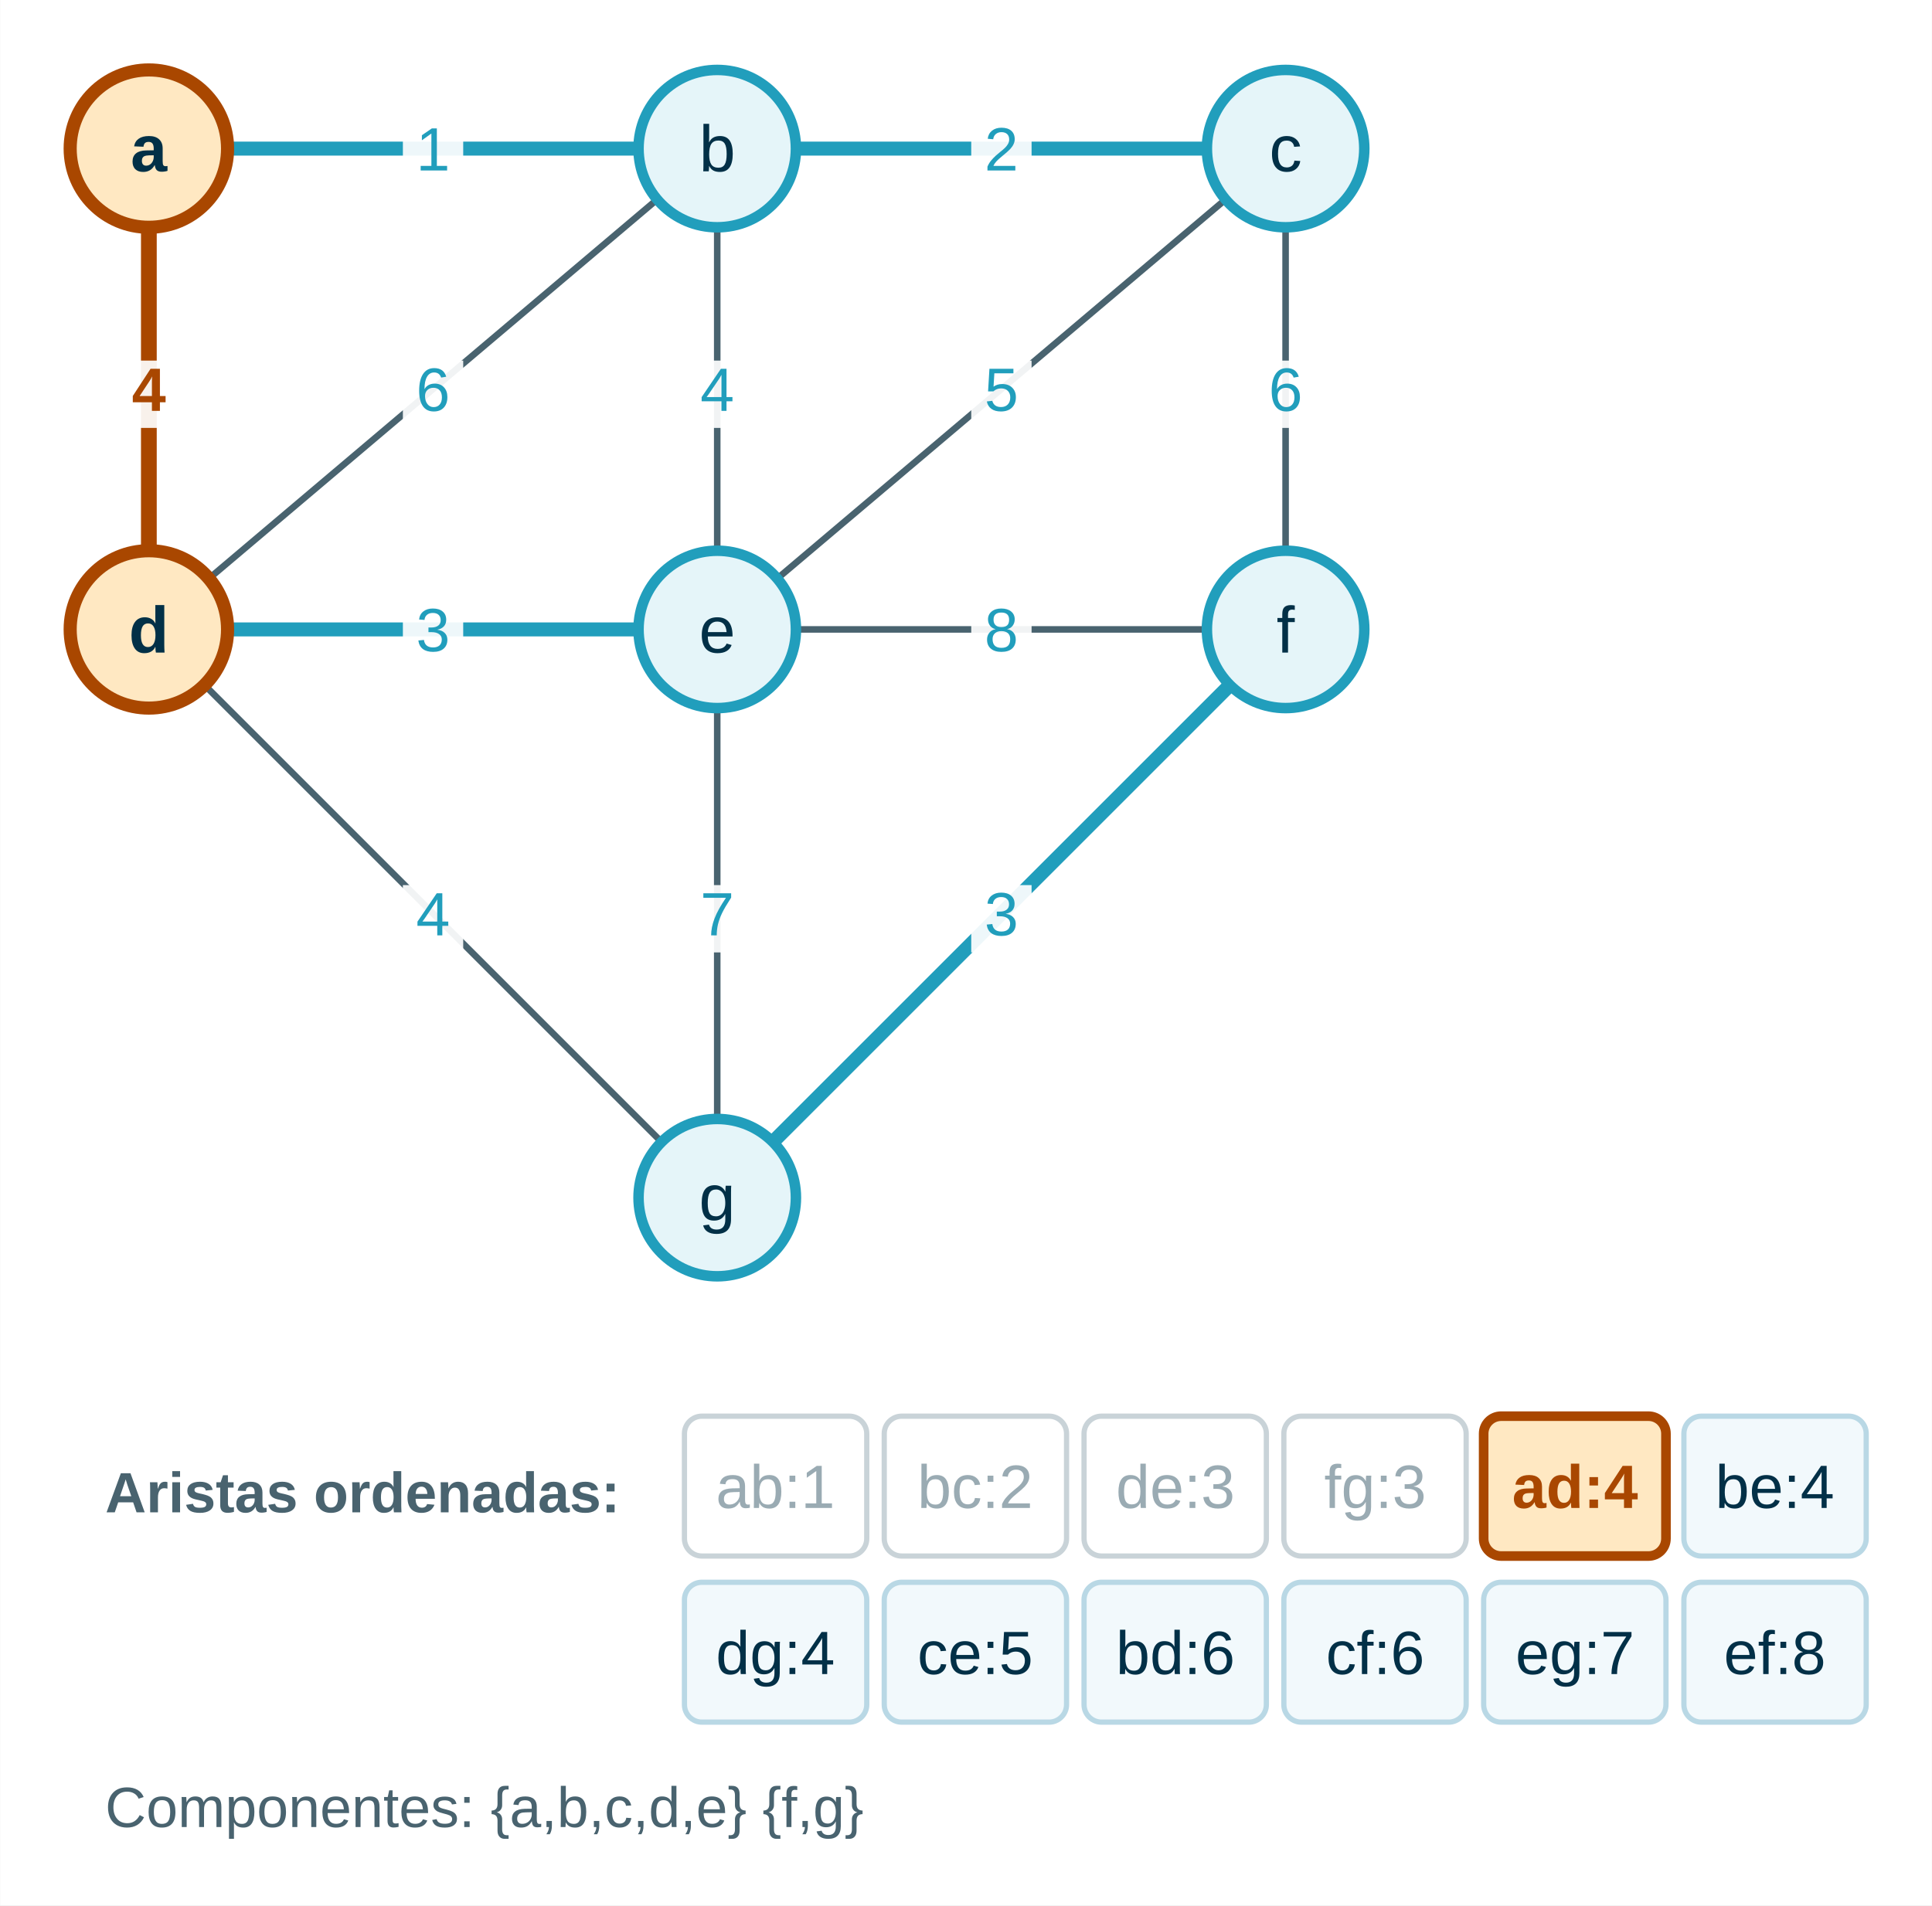
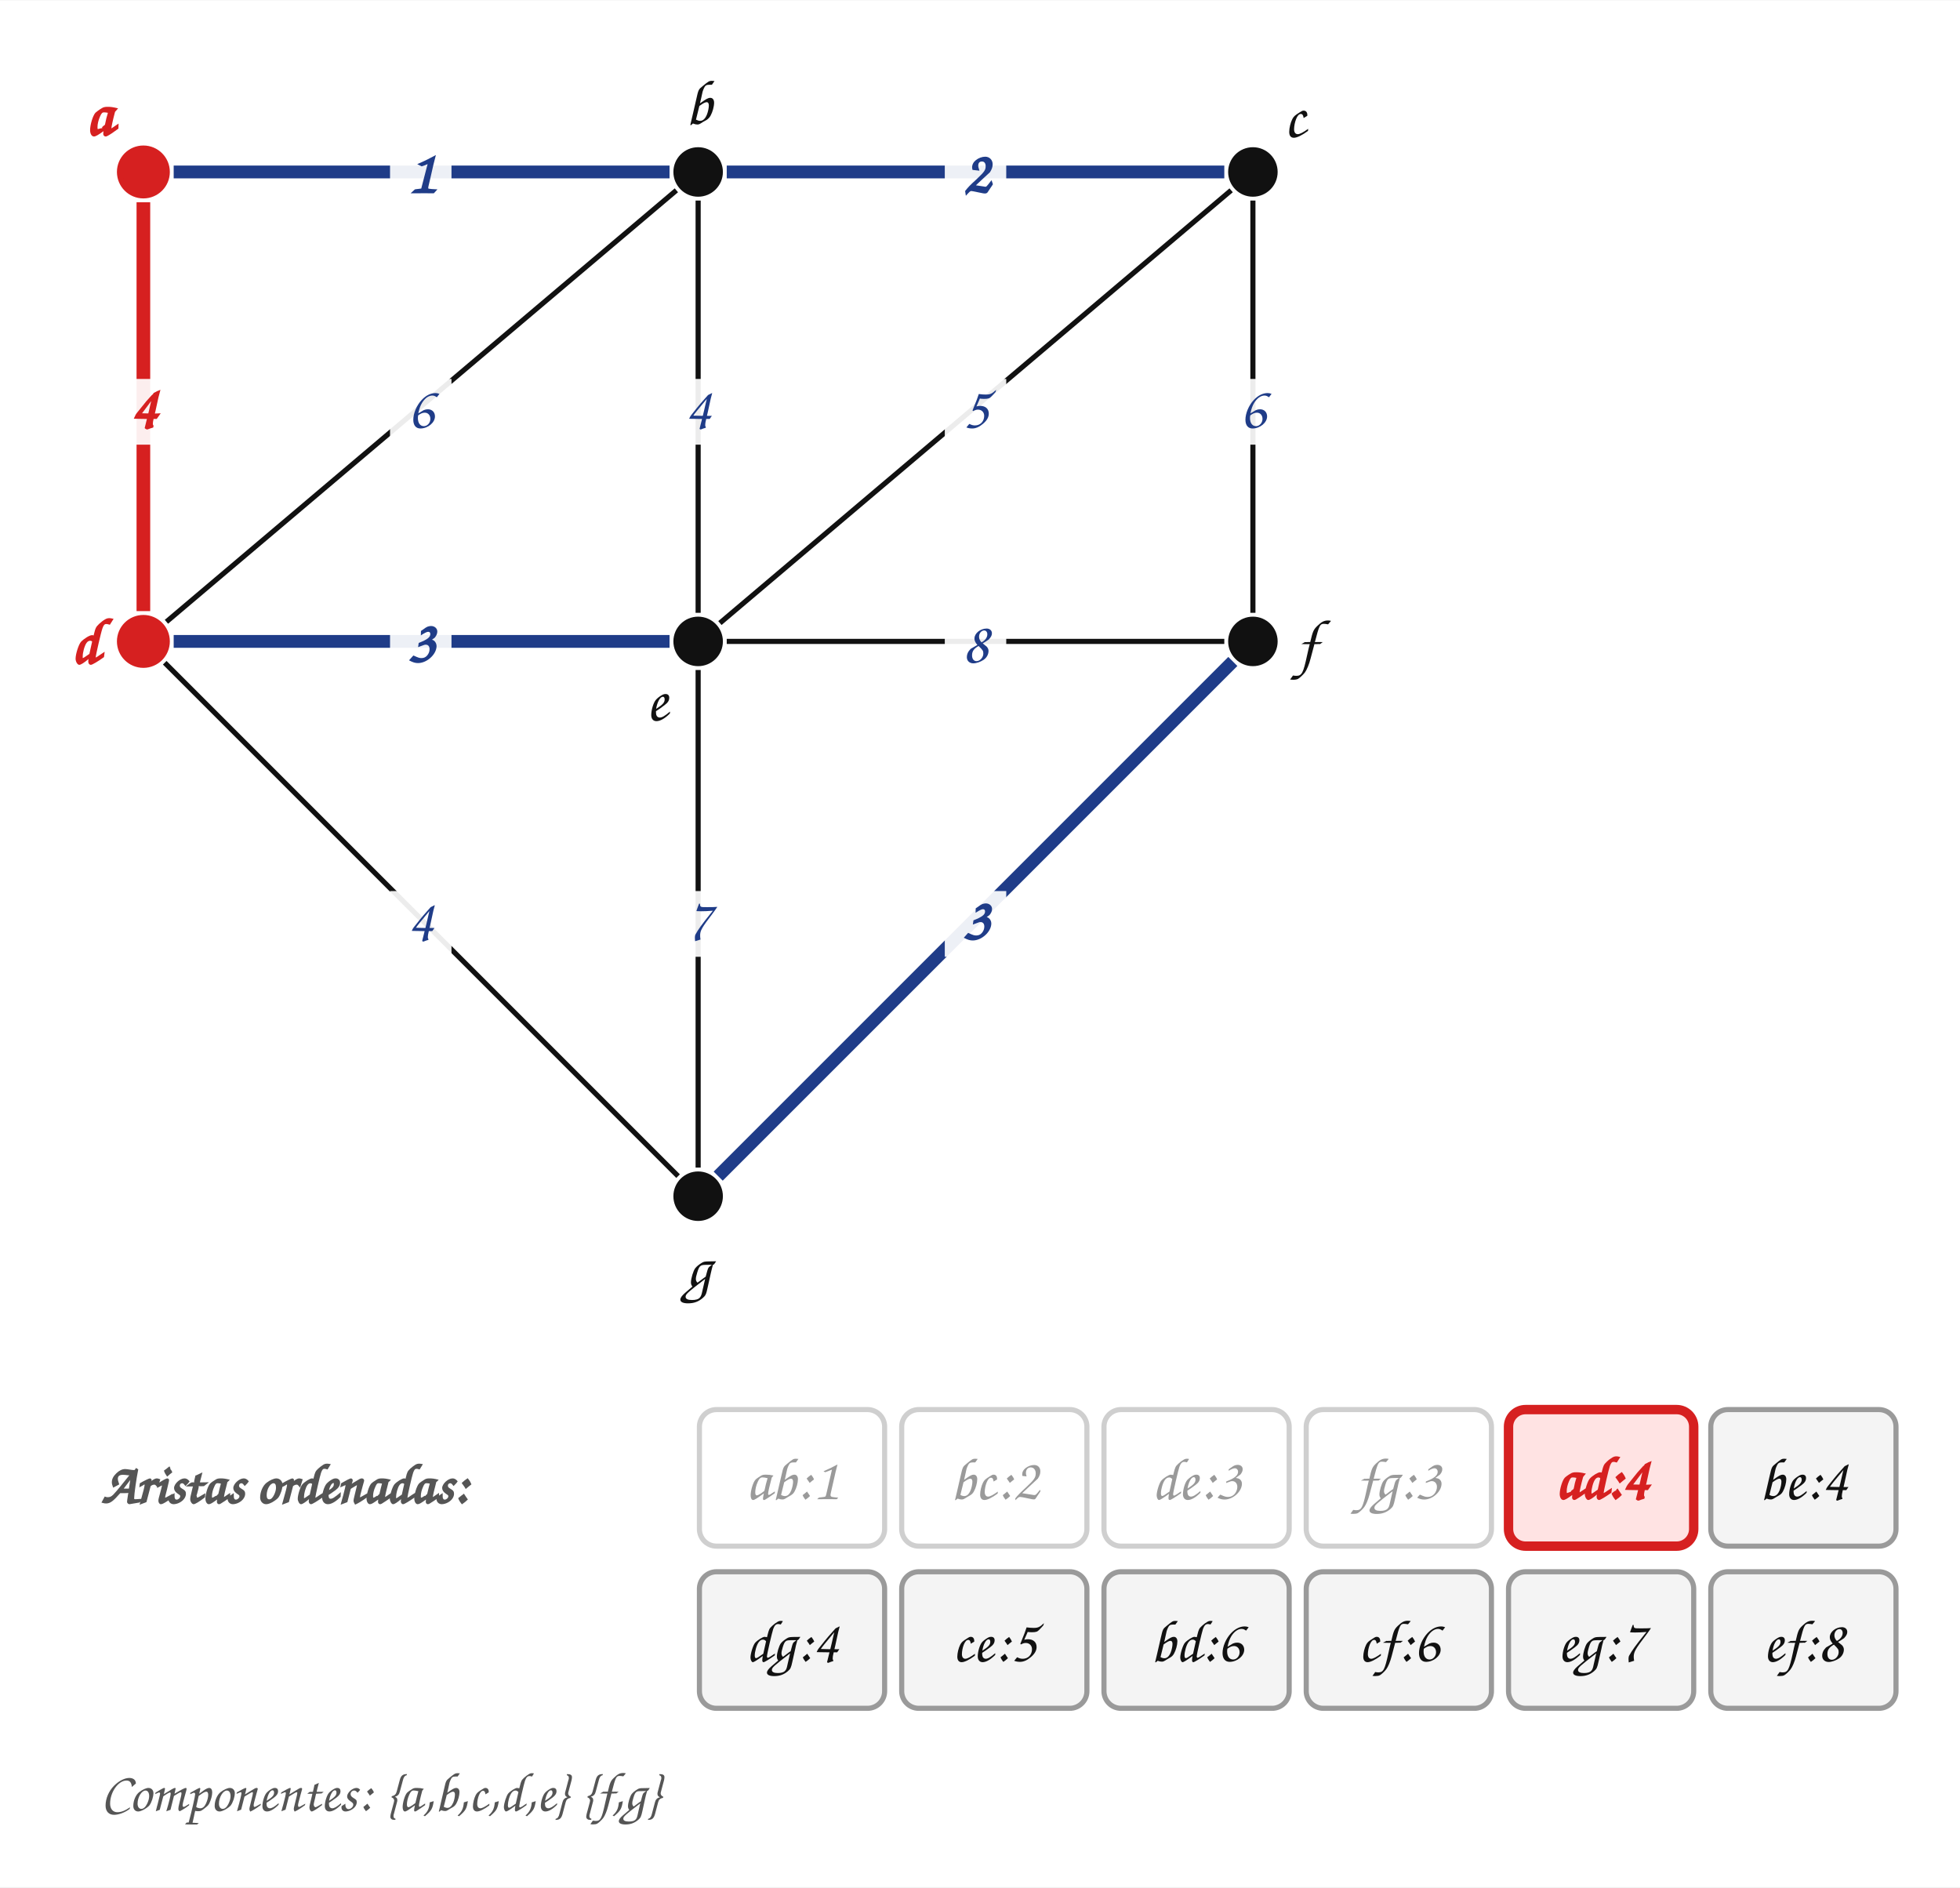
- <svg xmlns="http://www.w3.org/2000/svg" width="442" height="436" viewBox="-34.0 -34.0 441.8 435.9" font-family="Plus Jakarta Sans, Arial, sans-serif">
+ <svg xmlns="http://www.w3.org/2000/svg" width="459" height="442" viewBox="-33.6 -40.2 459.3 442.1" font-family="'Comic Sans MS', 'Comic Neue', 'Comic Relief', 'Chalkboard SE', cursive">
  <defs>
    <marker id="arr-plain" viewBox="0 0 10 10" refX="9" refY="5" markerWidth="11" markerHeight="11" markerUnits="userSpaceOnUse" orient="auto-start-reverse">
-       <path d="M0,0 L10,5 L0,10 z" fill="#49636f" />
+       <path d="M0,0 L10,5 L0,10 z" fill="#555555" />
    </marker>
    <marker id="arr-tree" viewBox="0 0 10 10" refX="9" refY="5" markerWidth="11" markerHeight="11" markerUnits="userSpaceOnUse" orient="auto-start-reverse">
-       <path d="M0,0 L10,5 L0,10 z" fill="#219ebc" />
+       <path d="M0,0 L10,5 L0,10 z" fill="#1f3c88" />
    </marker>
    <marker id="arr-new" viewBox="0 0 10 10" refX="9" refY="5" markerWidth="11" markerHeight="11" markerUnits="userSpaceOnUse" orient="auto-start-reverse">
-       <path d="M0,0 L10,5 L0,10 z" fill="#a94700" />
+       <path d="M0,0 L10,5 L0,10 z" fill="#d62020" />
    </marker>
    <marker id="arr-dim" viewBox="0 0 10 10" refX="9" refY="5" markerWidth="11" markerHeight="11" markerUnits="userSpaceOnUse" orient="auto-start-reverse">
-       <path d="M0,0 L10,5 L0,10 z" fill="#c9d3d8" />
+       <path d="M0,0 L10,5 L0,10 z" fill="#cfcfcf" />
    </marker>
    <marker id="arr-cand" viewBox="0 0 10 10" refX="9" refY="5" markerWidth="11" markerHeight="11" markerUnits="userSpaceOnUse" orient="auto-start-reverse">
-       <path d="M0,0 L10,5 L0,10 z" fill="#fb8500" />
+       <path d="M0,0 L10,5 L0,10 z" fill="#e08a00" />
    </marker>
    <marker id="arr-reject" viewBox="0 0 10 10" refX="9" refY="5" markerWidth="11" markerHeight="11" markerUnits="userSpaceOnUse" orient="auto-start-reverse">
-       <path d="M0,0 L10,5 L0,10 z" fill="#c0392b" />
+       <path d="M0,0 L10,5 L0,10 z" fill="#d62020" />
    </marker>
    <marker id="arr-back" viewBox="0 0 10 10" refX="9" refY="5" markerWidth="11" markerHeight="11" markerUnits="userSpaceOnUse" orient="auto-start-reverse">
-       <path d="M0,0 L10,5 L0,10 z" fill="#49636f" />
+       <path d="M0,0 L10,5 L0,10 z" fill="#555555" />
    </marker>
    <marker id="arr-ghost" viewBox="0 0 10 10" refX="9" refY="5" markerWidth="11" markerHeight="11" markerUnits="userSpaceOnUse" orient="auto-start-reverse">
-       <path d="M0,0 L10,5 L0,10 z" fill="#c9d3d8" />
+       <path d="M0,0 L10,5 L0,10 z" fill="#cfcfcf" />
    </marker>
  </defs>
-   <rect x="-34.0" y="-34.0" width="441.8" height="435.9" fill="#ffffff" />
-   <line x1="18.0" y1="0.0" x2="112.0" y2="0.0" stroke="#219ebc" stroke-width="3.2" />
-   <rect x="58.1" y="-6.5" width="13.8" height="15.4" fill="#ffffff" fill-opacity="0.92" />
-   <text x="65.0" y="5.0" font-size="14" fill="#219ebc" text-anchor="middle">1</text>
-   <line x1="148.0" y1="0.0" x2="242.0" y2="0.0" stroke="#219ebc" stroke-width="3.2" />
-   <rect x="188.1" y="-6.5" width="13.8" height="15.4" fill="#ffffff" fill-opacity="0.92" />
-   <text x="195.0" y="5.0" font-size="14" fill="#219ebc" text-anchor="middle">2</text>
-   <line x1="0.0" y1="18.0" x2="0.0" y2="92.0" stroke="#a94700" stroke-width="3.6" />
-   <rect x="-6.9" y="48.5" width="13.8" height="15.4" fill="#ffffff" fill-opacity="0.92" />
-   <text x="0.0" y="60.0" font-size="14" fill="#a94700" text-anchor="middle" font-weight="bold">4</text>
-   <line x1="116.3" y1="11.6" x2="13.7" y2="98.4" stroke="#49636f" stroke-width="1.5" />
-   <rect x="58.1" y="48.5" width="13.8" height="15.4" fill="#ffffff" fill-opacity="0.92" />
-   <text x="65.0" y="60.0" font-size="14" fill="#219ebc" text-anchor="middle">6</text>
-   <line x1="130.0" y1="18.0" x2="130.0" y2="92.0" stroke="#49636f" stroke-width="1.5" />
-   <rect x="123.1" y="48.5" width="13.8" height="15.4" fill="#ffffff" fill-opacity="0.92" />
-   <text x="130.0" y="60.0" font-size="14" fill="#219ebc" text-anchor="middle">4</text>
-   <line x1="246.3" y1="11.6" x2="143.7" y2="98.4" stroke="#49636f" stroke-width="1.5" />
-   <rect x="188.1" y="48.5" width="13.8" height="15.4" fill="#ffffff" fill-opacity="0.92" />
-   <text x="195.0" y="60.0" font-size="14" fill="#219ebc" text-anchor="middle">5</text>
-   <line x1="260.0" y1="18.0" x2="260.0" y2="92.0" stroke="#49636f" stroke-width="1.5" />
-   <rect x="253.1" y="48.5" width="13.8" height="15.4" fill="#ffffff" fill-opacity="0.92" />
-   <text x="260.0" y="60.0" font-size="14" fill="#219ebc" text-anchor="middle">6</text>
-   <line x1="18.0" y1="110.0" x2="112.0" y2="110.0" stroke="#219ebc" stroke-width="3.2" />
-   <rect x="58.1" y="103.5" width="13.8" height="15.4" fill="#ffffff" fill-opacity="0.92" />
-   <text x="65.0" y="115.0" font-size="14" fill="#219ebc" text-anchor="middle">3</text>
-   <line x1="148.0" y1="110.0" x2="242.0" y2="110.0" stroke="#49636f" stroke-width="1.5" />
-   <rect x="188.1" y="103.5" width="13.8" height="15.4" fill="#ffffff" fill-opacity="0.92" />
-   <text x="195.0" y="115.0" font-size="14" fill="#219ebc" text-anchor="middle">8</text>
-   <line x1="12.7" y1="122.7" x2="117.3" y2="227.3" stroke="#49636f" stroke-width="1.5" />
-   <rect x="58.1" y="168.5" width="13.8" height="15.4" fill="#ffffff" fill-opacity="0.92" />
-   <text x="65.0" y="180.0" font-size="14" fill="#219ebc" text-anchor="middle">4</text>
-   <line x1="130.0" y1="128.0" x2="130.0" y2="222.0" stroke="#49636f" stroke-width="1.5" />
-   <rect x="123.1" y="168.5" width="13.8" height="15.4" fill="#ffffff" fill-opacity="0.92" />
-   <text x="130.0" y="180.0" font-size="14" fill="#219ebc" text-anchor="middle">7</text>
-   <line x1="247.3" y1="122.7" x2="142.7" y2="227.3" stroke="#219ebc" stroke-width="3.2" />
-   <rect x="188.1" y="168.5" width="13.8" height="15.4" fill="#ffffff" fill-opacity="0.92" />
-   <text x="195.0" y="180.0" font-size="14" fill="#219ebc" text-anchor="middle">3</text>
-   <circle cx="0.0" cy="0.0" r="18" fill="#ffe8c2" stroke="#a94700" stroke-width="3.0" />
-   <text x="0.0" y="5.2" font-size="15" fill="#023047" text-anchor="middle" font-weight="bold">a</text>
-   <circle cx="130.0" cy="0.0" r="18" fill="#e5f5f9" stroke="#219ebc" stroke-width="2.4" />
-   <text x="130.0" y="5.2" font-size="15" fill="#023047" text-anchor="middle">b</text>
-   <circle cx="260.0" cy="0.0" r="18" fill="#e5f5f9" stroke="#219ebc" stroke-width="2.4" />
-   <text x="260.0" y="5.2" font-size="15" fill="#023047" text-anchor="middle">c</text>
-   <circle cx="0.0" cy="110.0" r="18" fill="#ffe8c2" stroke="#a94700" stroke-width="3.0" />
-   <text x="0.0" y="115.3" font-size="15" fill="#023047" text-anchor="middle" font-weight="bold">d</text>
-   <circle cx="130.0" cy="110.0" r="18" fill="#e5f5f9" stroke="#219ebc" stroke-width="2.4" />
-   <text x="130.0" y="115.3" font-size="15" fill="#023047" text-anchor="middle">e</text>
-   <circle cx="260.0" cy="110.0" r="18" fill="#e5f5f9" stroke="#219ebc" stroke-width="2.4" />
-   <text x="260.0" y="115.3" font-size="15" fill="#023047" text-anchor="middle">f</text>
-   <circle cx="130.0" cy="240.0" r="18" fill="#e5f5f9" stroke="#219ebc" stroke-width="2.4" />
-   <text x="130.0" y="245.2" font-size="15" fill="#023047" text-anchor="middle">g</text>
-   <text x="-10.0" y="312.0" font-size="13" fill="#49636f" text-anchor="start" font-weight="bold">Aristas ordenadas:</text>
-   <rect x="122.5" y="290.0" width="41.7" height="32.0" rx="4" fill="#ffffff" stroke="#c9d3d8" stroke-width="1.2" />
-   <text x="143.3" y="311.0" font-size="14" fill="#9aabb3" text-anchor="middle">ab:1</text>
-   <rect x="168.2" y="290.0" width="41.7" height="32.0" rx="4" fill="#ffffff" stroke="#c9d3d8" stroke-width="1.2" />
-   <text x="189.0" y="311.0" font-size="14" fill="#9aabb3" text-anchor="middle">bc:2</text>
-   <rect x="213.9" y="290.0" width="41.7" height="32.0" rx="4" fill="#ffffff" stroke="#c9d3d8" stroke-width="1.2" />
-   <text x="234.8" y="311.0" font-size="14" fill="#9aabb3" text-anchor="middle">de:3</text>
-   <rect x="259.6" y="290.0" width="41.7" height="32.0" rx="4" fill="#ffffff" stroke="#c9d3d8" stroke-width="1.2" />
-   <text x="280.5" y="311.0" font-size="14" fill="#9aabb3" text-anchor="middle">fg:3</text>
-   <rect x="305.3" y="290.0" width="41.7" height="32.0" rx="4" fill="#ffe8c2" stroke="#a94700" stroke-width="2.2" />
-   <text x="326.2" y="311.0" font-size="14" fill="#a94700" text-anchor="middle" font-weight="bold">ad:4</text>
-   <rect x="351.1" y="290.0" width="41.7" height="32.0" rx="4" fill="#f2f9fc" stroke="#b9d8e5" stroke-width="1.2" />
-   <text x="371.9" y="311.0" font-size="14" fill="#023047" text-anchor="middle">be:4</text>
-   <rect x="122.5" y="328.0" width="41.7" height="32.0" rx="4" fill="#f2f9fc" stroke="#b9d8e5" stroke-width="1.2" />
-   <text x="143.3" y="349.0" font-size="14" fill="#023047" text-anchor="middle">dg:4</text>
-   <rect x="168.2" y="328.0" width="41.7" height="32.0" rx="4" fill="#f2f9fc" stroke="#b9d8e5" stroke-width="1.2" />
-   <text x="189.0" y="349.0" font-size="14" fill="#023047" text-anchor="middle">ce:5</text>
-   <rect x="213.9" y="328.0" width="41.7" height="32.0" rx="4" fill="#f2f9fc" stroke="#b9d8e5" stroke-width="1.2" />
-   <text x="234.8" y="349.0" font-size="14" fill="#023047" text-anchor="middle">bd:6</text>
-   <rect x="259.6" y="328.0" width="41.7" height="32.0" rx="4" fill="#f2f9fc" stroke="#b9d8e5" stroke-width="1.2" />
-   <text x="280.5" y="349.0" font-size="14" fill="#023047" text-anchor="middle">cf:6</text>
-   <rect x="305.3" y="328.0" width="41.7" height="32.0" rx="4" fill="#f2f9fc" stroke="#b9d8e5" stroke-width="1.2" />
-   <text x="326.2" y="349.0" font-size="14" fill="#023047" text-anchor="middle">eg:7</text>
-   <rect x="351.1" y="328.0" width="41.7" height="32.0" rx="4" fill="#f2f9fc" stroke="#b9d8e5" stroke-width="1.2" />
-   <text x="371.9" y="349.0" font-size="14" fill="#023047" text-anchor="middle">ef:8</text>
-   <text x="-10.0" y="384.0" font-size="13" fill="#49636f" text-anchor="start">Componentes: {a,b,c,d,e}  {f,g}</text>
+   <rect x="-33.6" y="-40.2" width="459.3" height="442.1" fill="#ffffff" />
+   <line x1="7.1" y1="0.0" x2="123.3" y2="0.0" stroke="#1f3c88" stroke-width="3.0" />
+   <rect x="57.8" y="-6.5" width="14.4" height="15.4" fill="#ffffff" fill-opacity="0.92" />
+   <text x="65.0" y="5.0" font-size="14" fill="#1f3c88" text-anchor="middle" font-weight="bold">1</text>
+   <line x1="136.7" y1="0.0" x2="253.3" y2="0.0" stroke="#1f3c88" stroke-width="3.0" />
+   <rect x="187.8" y="-6.5" width="14.4" height="15.4" fill="#ffffff" fill-opacity="0.92" />
+   <text x="195.0" y="5.0" font-size="14" fill="#1f3c88" text-anchor="middle" font-weight="bold">2</text>
+   <line x1="0.0" y1="7.1" x2="0.0" y2="102.9" stroke="#d62020" stroke-width="3.2" />
+   <rect x="-7.2" y="48.5" width="14.4" height="15.4" fill="#ffffff" fill-opacity="0.92" />
+   <text x="0.0" y="60.0" font-size="14" fill="#d62020" text-anchor="middle" font-weight="bold">4</text>
+   <line x1="124.9" y1="4.3" x2="5.4" y2="105.4" stroke="#111111" stroke-width="1.2" />
+   <rect x="57.8" y="48.5" width="14.4" height="15.4" fill="#ffffff" fill-opacity="0.92" />
+   <text x="65.0" y="60.0" font-size="14" fill="#1f3c88" text-anchor="middle">6</text>
+   <line x1="130.0" y1="6.7" x2="130.0" y2="103.3" stroke="#111111" stroke-width="1.2" />
+   <rect x="122.8" y="48.5" width="14.4" height="15.4" fill="#ffffff" fill-opacity="0.92" />
+   <text x="130.0" y="60.0" font-size="14" fill="#1f3c88" text-anchor="middle">4</text>
+   <line x1="254.9" y1="4.3" x2="135.1" y2="105.7" stroke="#111111" stroke-width="1.2" />
+   <rect x="187.8" y="48.5" width="14.4" height="15.4" fill="#ffffff" fill-opacity="0.92" />
+   <text x="195.0" y="60.0" font-size="14" fill="#1f3c88" text-anchor="middle">5</text>
+   <line x1="260.0" y1="6.7" x2="260.0" y2="103.3" stroke="#111111" stroke-width="1.2" />
+   <rect x="252.8" y="48.5" width="14.4" height="15.4" fill="#ffffff" fill-opacity="0.92" />
+   <text x="260.0" y="60.0" font-size="14" fill="#1f3c88" text-anchor="middle">6</text>
+   <line x1="7.1" y1="110.0" x2="123.3" y2="110.0" stroke="#1f3c88" stroke-width="3.0" />
+   <rect x="57.8" y="103.5" width="14.4" height="15.4" fill="#ffffff" fill-opacity="0.92" />
+   <text x="65.0" y="115.0" font-size="14" fill="#1f3c88" text-anchor="middle" font-weight="bold">3</text>
+   <line x1="136.7" y1="110.0" x2="253.3" y2="110.0" stroke="#111111" stroke-width="1.2" />
+   <rect x="187.8" y="103.5" width="14.4" height="15.4" fill="#ffffff" fill-opacity="0.92" />
+   <text x="195.0" y="115.0" font-size="14" fill="#1f3c88" text-anchor="middle">8</text>
+   <line x1="5.0" y1="115.0" x2="125.3" y2="235.3" stroke="#111111" stroke-width="1.2" />
+   <rect x="57.8" y="168.5" width="14.4" height="15.4" fill="#ffffff" fill-opacity="0.92" />
+   <text x="65.0" y="180.0" font-size="14" fill="#1f3c88" text-anchor="middle">4</text>
+   <line x1="130.0" y1="116.7" x2="130.0" y2="233.3" stroke="#111111" stroke-width="1.2" />
+   <rect x="122.8" y="168.5" width="14.4" height="15.4" fill="#ffffff" fill-opacity="0.92" />
+   <text x="130.0" y="180.0" font-size="14" fill="#1f3c88" text-anchor="middle">7</text>
+   <line x1="255.3" y1="114.7" x2="134.7" y2="235.3" stroke="#1f3c88" stroke-width="3.0" />
+   <rect x="187.8" y="168.5" width="14.4" height="15.4" fill="#ffffff" fill-opacity="0.92" />
+   <text x="195.0" y="180.0" font-size="14" fill="#1f3c88" text-anchor="middle" font-weight="bold">3</text>
+   <circle cx="0.0" cy="0.0" r="5.6" fill="#d62020" stroke="#d62020" stroke-width="1.2" />
+   <text x="-7.5" y="-8.5" font-size="15" fill="#d62020" text-anchor="end" font-weight="bold">a</text>
+   <circle cx="130.0" cy="0.0" r="5.2" fill="#111111" stroke="#111111" stroke-width="1.2" />
+   <text x="130.0" y="-11.2" font-size="15" fill="#111111" text-anchor="middle">b</text>
+   <circle cx="260.0" cy="0.0" r="5.2" fill="#111111" stroke="#111111" stroke-width="1.2" />
+   <text x="267.2" y="-8.2" font-size="15" fill="#111111" text-anchor="start">c</text>
+   <circle cx="0.0" cy="110.0" r="5.6" fill="#d62020" stroke="#d62020" stroke-width="1.2" />
+   <text x="-10.6" y="115.3" font-size="15" fill="#d62020" text-anchor="end" font-weight="bold">d</text>
+   <circle cx="130.0" cy="110.0" r="5.2" fill="#111111" stroke="#111111" stroke-width="1.2" />
+   <text x="122.8" y="128.5" font-size="15" fill="#111111" text-anchor="end">e</text>
+   <circle cx="260.0" cy="110.0" r="5.2" fill="#111111" stroke="#111111" stroke-width="1.2" />
+   <text x="270.2" y="115.3" font-size="15" fill="#111111" text-anchor="start">f</text>
+   <circle cx="130.0" cy="240.0" r="5.2" fill="#111111" stroke="#111111" stroke-width="1.2" />
+   <text x="130.0" y="261.4" font-size="15" fill="#111111" text-anchor="middle">g</text>
+   <text x="-10.0" y="312.0" font-size="13" fill="#555555" text-anchor="start" font-weight="bold">Aristas ordenadas:</text>
+   <rect x="130.3" y="290.0" width="43.4" height="32.0" rx="4" fill="#ffffff" stroke="#cfcfcf" stroke-width="1.2" />
+   <text x="152.0" y="311.0" font-size="14" fill="#9a9a9a" text-anchor="middle">ab:1</text>
+   <rect x="177.7" y="290.0" width="43.4" height="32.0" rx="4" fill="#ffffff" stroke="#cfcfcf" stroke-width="1.2" />
+   <text x="199.4" y="311.0" font-size="14" fill="#9a9a9a" text-anchor="middle">bc:2</text>
+   <rect x="225.1" y="290.0" width="43.4" height="32.0" rx="4" fill="#ffffff" stroke="#cfcfcf" stroke-width="1.2" />
+   <text x="246.8" y="311.0" font-size="14" fill="#9a9a9a" text-anchor="middle">de:3</text>
+   <rect x="272.5" y="290.0" width="43.4" height="32.0" rx="4" fill="#ffffff" stroke="#cfcfcf" stroke-width="1.2" />
+   <text x="294.2" y="311.0" font-size="14" fill="#9a9a9a" text-anchor="middle">fg:3</text>
+   <rect x="319.9" y="290.0" width="43.4" height="32.0" rx="4" fill="#ffe3e3" stroke="#d62020" stroke-width="2.2" />
+   <text x="341.6" y="311.0" font-size="14" fill="#d62020" text-anchor="middle" font-weight="bold">ad:4</text>
+   <rect x="367.3" y="290.0" width="43.4" height="32.0" rx="4" fill="#f4f4f4" stroke="#9a9a9a" stroke-width="1.2" />
+   <text x="389.0" y="311.0" font-size="14" fill="#111111" text-anchor="middle">be:4</text>
+   <rect x="130.3" y="328.0" width="43.4" height="32.0" rx="4" fill="#f4f4f4" stroke="#9a9a9a" stroke-width="1.2" />
+   <text x="152.0" y="349.0" font-size="14" fill="#111111" text-anchor="middle">dg:4</text>
+   <rect x="177.7" y="328.0" width="43.4" height="32.0" rx="4" fill="#f4f4f4" stroke="#9a9a9a" stroke-width="1.2" />
+   <text x="199.4" y="349.0" font-size="14" fill="#111111" text-anchor="middle">ce:5</text>
+   <rect x="225.1" y="328.0" width="43.4" height="32.0" rx="4" fill="#f4f4f4" stroke="#9a9a9a" stroke-width="1.2" />
+   <text x="246.8" y="349.0" font-size="14" fill="#111111" text-anchor="middle">bd:6</text>
+   <rect x="272.5" y="328.0" width="43.4" height="32.0" rx="4" fill="#f4f4f4" stroke="#9a9a9a" stroke-width="1.2" />
+   <text x="294.2" y="349.0" font-size="14" fill="#111111" text-anchor="middle">cf:6</text>
+   <rect x="319.9" y="328.0" width="43.4" height="32.0" rx="4" fill="#f4f4f4" stroke="#9a9a9a" stroke-width="1.2" />
+   <text x="341.6" y="349.0" font-size="14" fill="#111111" text-anchor="middle">eg:7</text>
+   <rect x="367.3" y="328.0" width="43.4" height="32.0" rx="4" fill="#f4f4f4" stroke="#9a9a9a" stroke-width="1.2" />
+   <text x="389.0" y="349.0" font-size="14" fill="#111111" text-anchor="middle">ef:8</text>
+   <text x="-10.0" y="384.0" font-size="13" fill="#555555" text-anchor="start">Componentes: {a,b,c,d,e}  {f,g}</text>
</svg>
